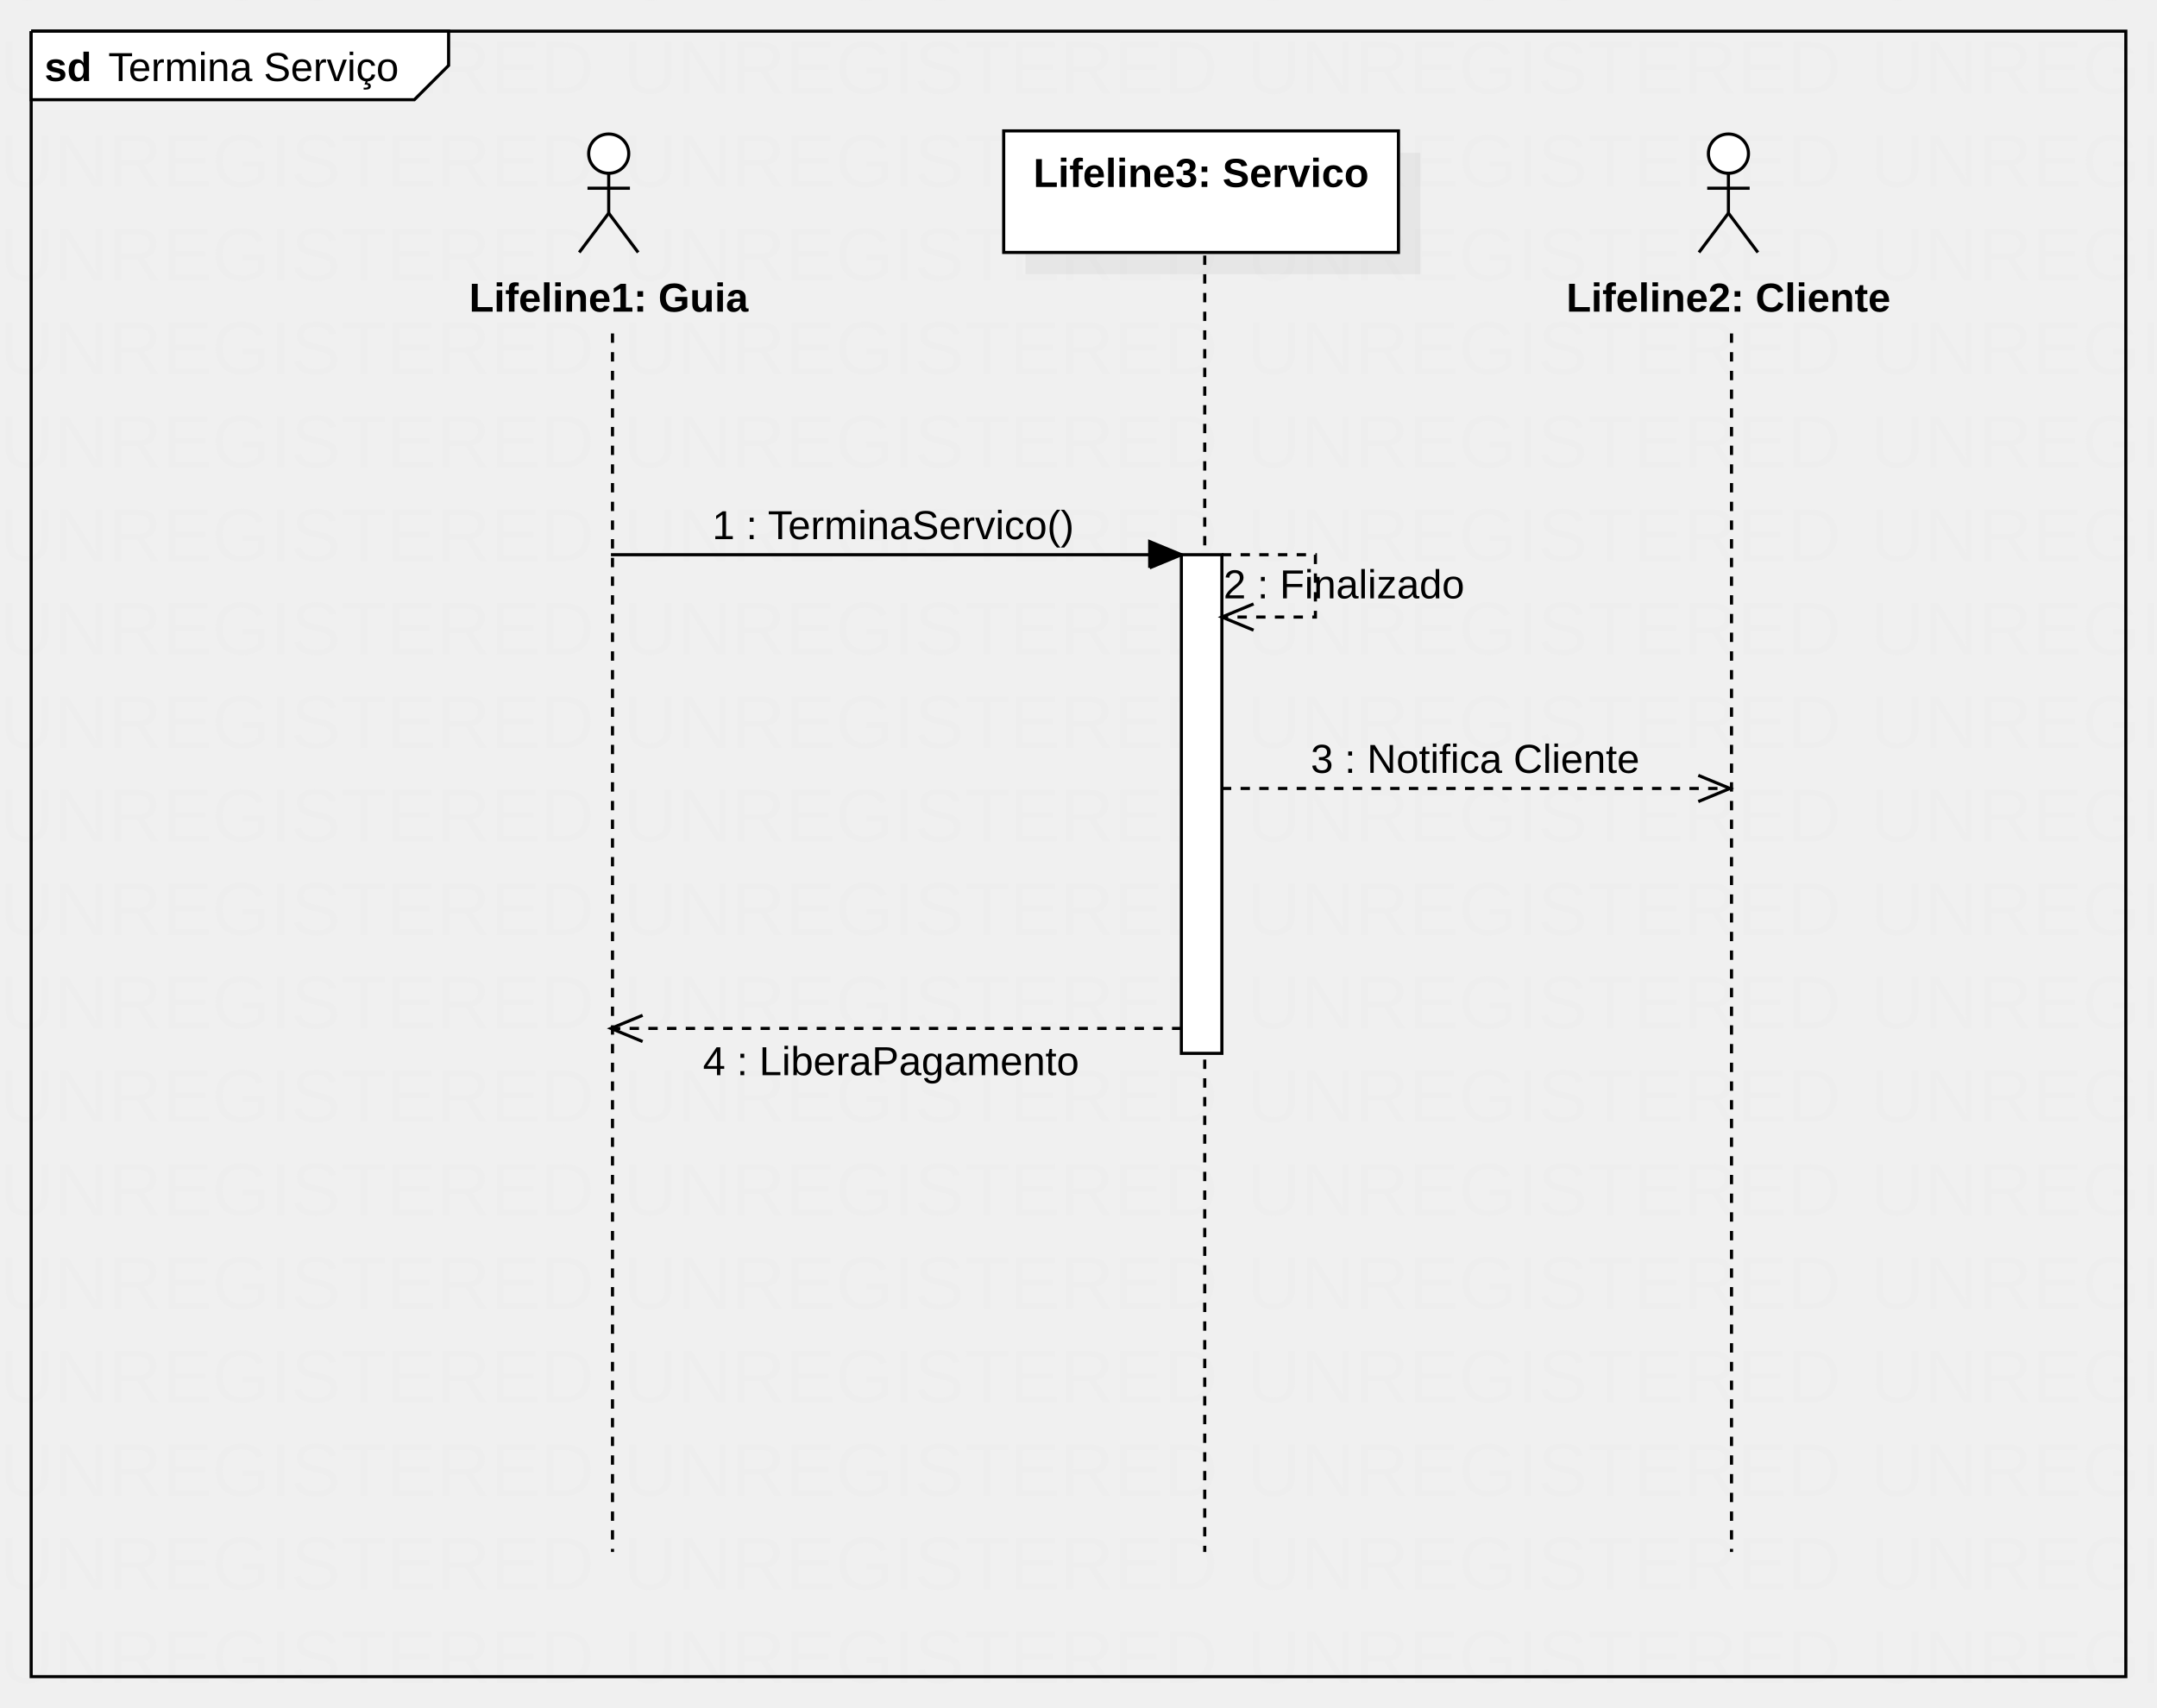
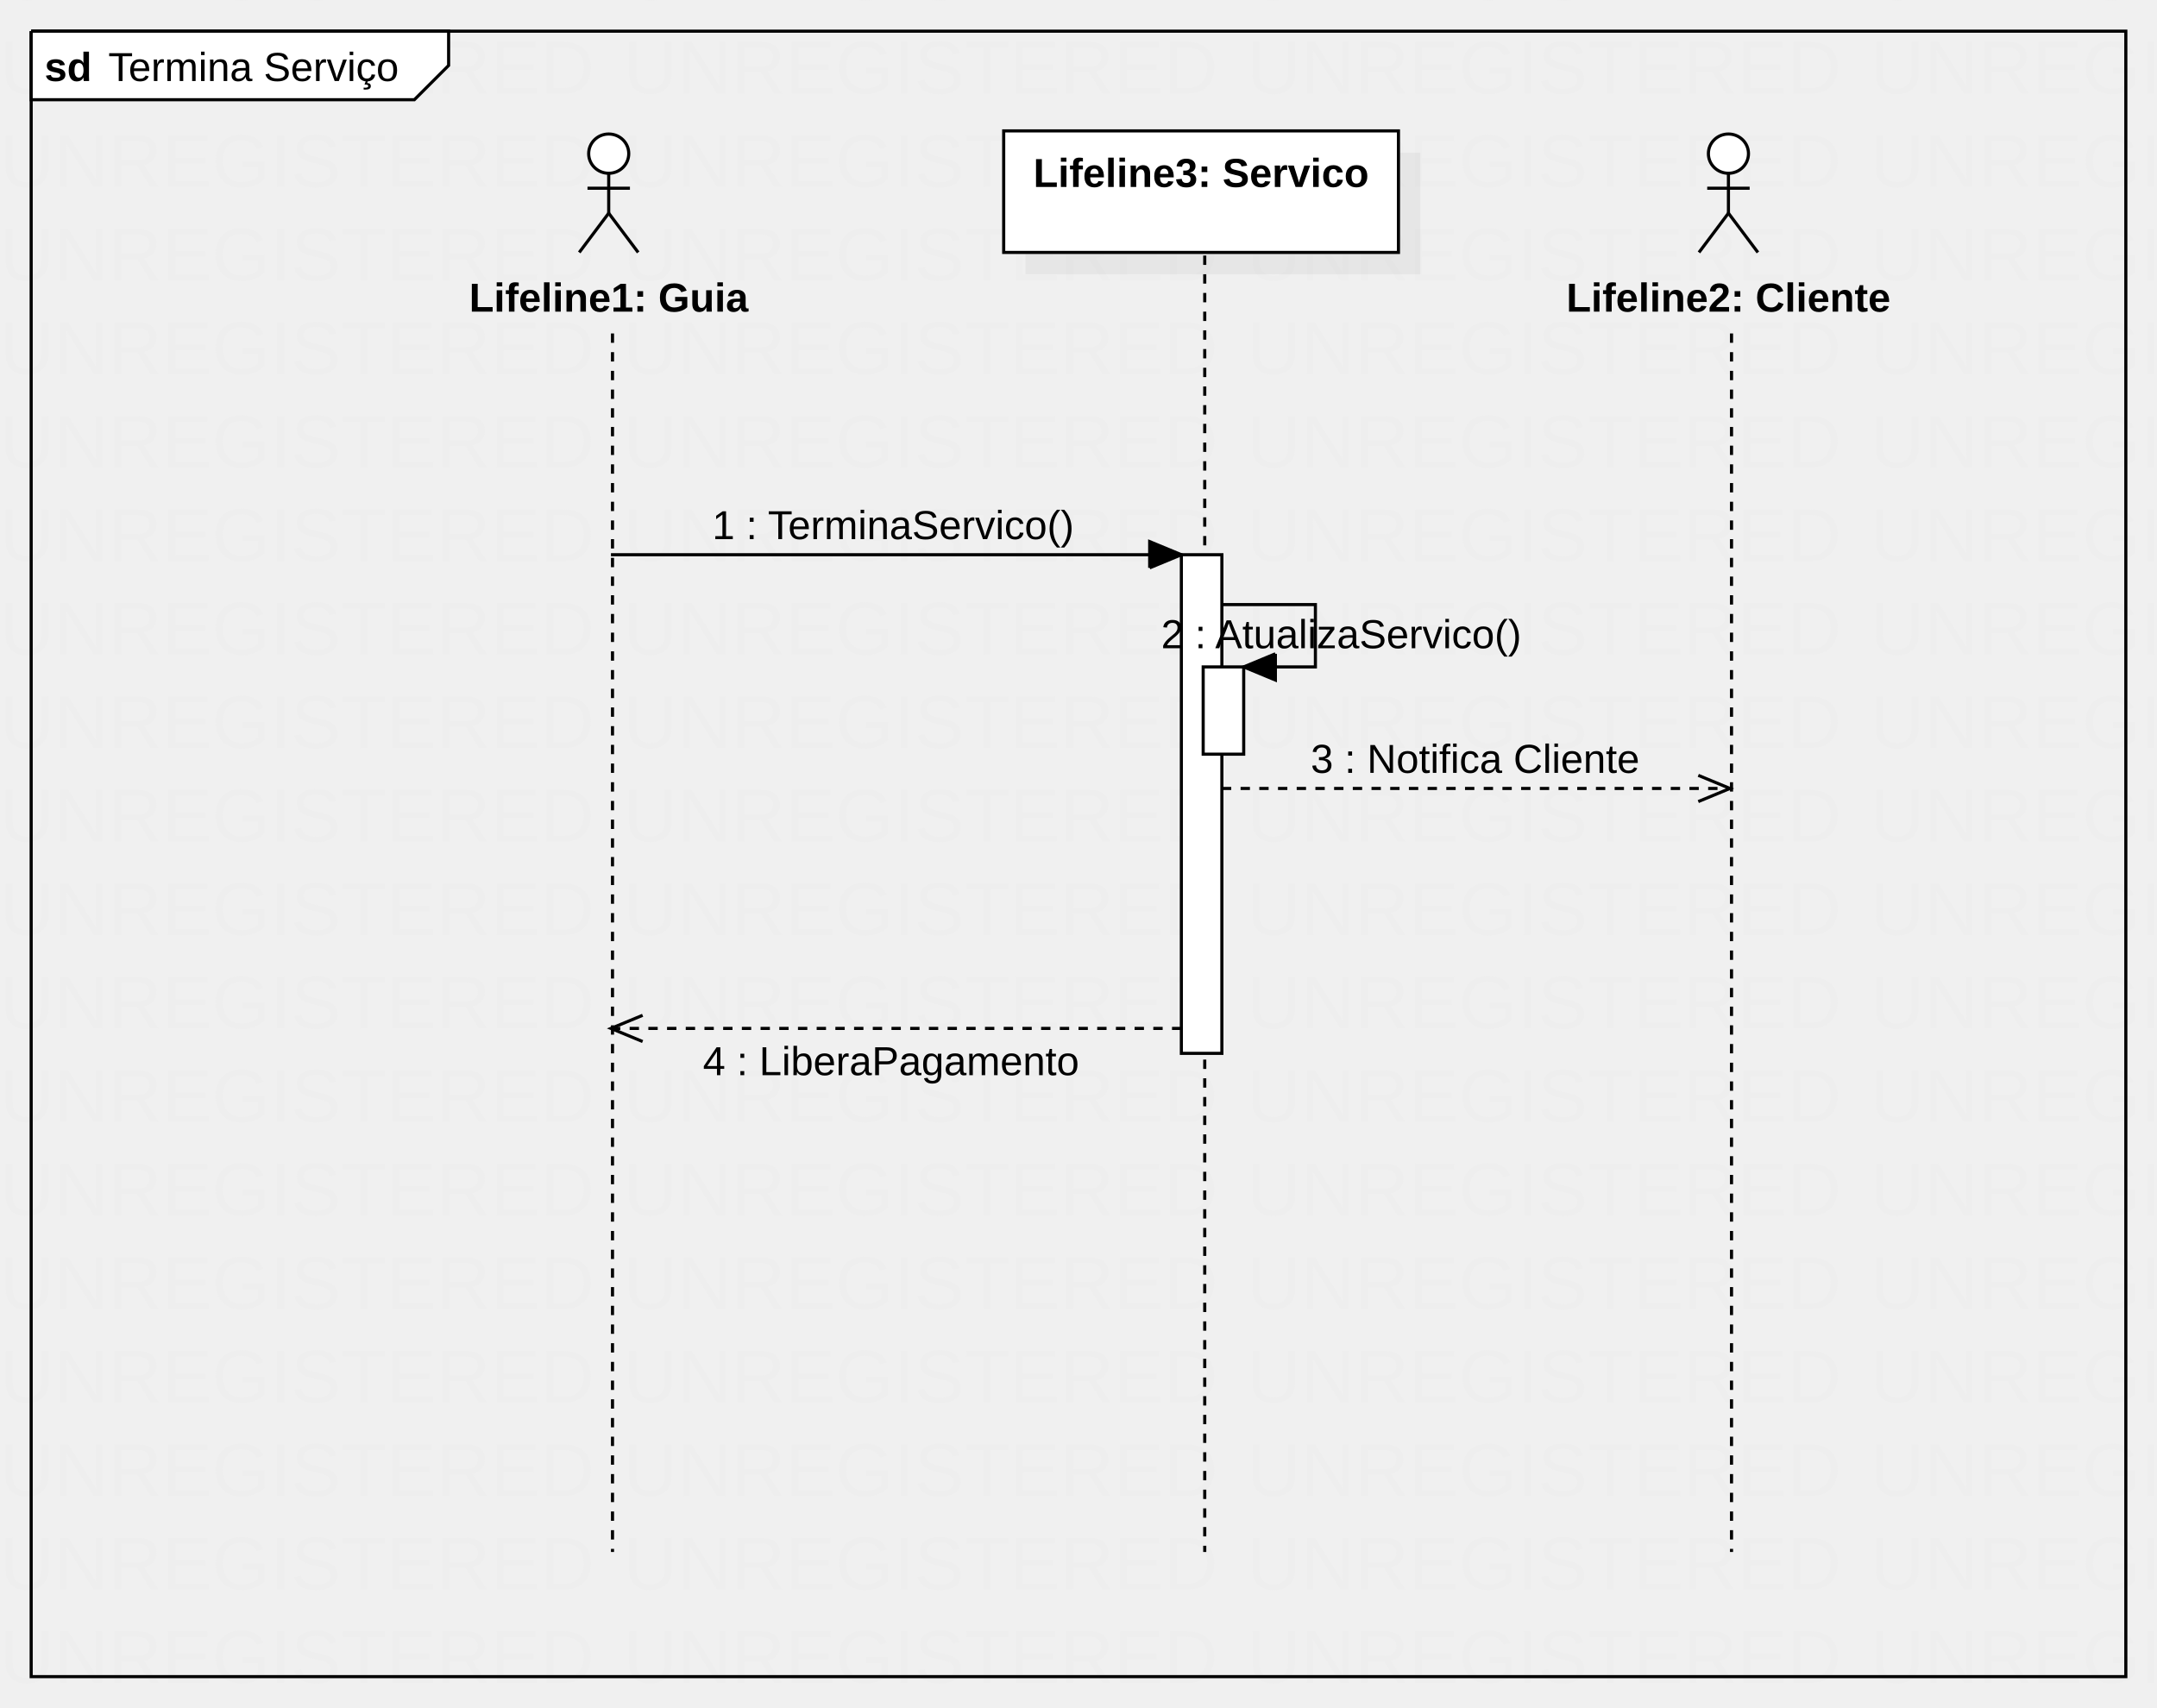
<svg xmlns="http://www.w3.org/2000/svg" version="1.1" width="692" height="548">
  <defs />
  <g>
    <text fill="#eeeeee" stroke="none" font-family="Arial" font-size="24px" font-style="normal" font-weight="normal" text-decoration="none" x="0" y="0">UNREGISTERED</text>
    <text fill="#eeeeee" stroke="none" font-family="Arial" font-size="24px" font-style="normal" font-weight="normal" text-decoration="none" x="0" y="30">UNREGISTERED</text>
    <text fill="#eeeeee" stroke="none" font-family="Arial" font-size="24px" font-style="normal" font-weight="normal" text-decoration="none" x="0" y="60">UNREGISTERED</text>
    <text fill="#eeeeee" stroke="none" font-family="Arial" font-size="24px" font-style="normal" font-weight="normal" text-decoration="none" x="0" y="90">UNREGISTERED</text>
    <text fill="#eeeeee" stroke="none" font-family="Arial" font-size="24px" font-style="normal" font-weight="normal" text-decoration="none" x="0" y="120">UNREGISTERED</text>
    <text fill="#eeeeee" stroke="none" font-family="Arial" font-size="24px" font-style="normal" font-weight="normal" text-decoration="none" x="0" y="150">UNREGISTERED</text>
    <text fill="#eeeeee" stroke="none" font-family="Arial" font-size="24px" font-style="normal" font-weight="normal" text-decoration="none" x="0" y="180">UNREGISTERED</text>
    <text fill="#eeeeee" stroke="none" font-family="Arial" font-size="24px" font-style="normal" font-weight="normal" text-decoration="none" x="0" y="210">UNREGISTERED</text>
    <text fill="#eeeeee" stroke="none" font-family="Arial" font-size="24px" font-style="normal" font-weight="normal" text-decoration="none" x="0" y="240">UNREGISTERED</text>
    <text fill="#eeeeee" stroke="none" font-family="Arial" font-size="24px" font-style="normal" font-weight="normal" text-decoration="none" x="0" y="270">UNREGISTERED</text>
    <text fill="#eeeeee" stroke="none" font-family="Arial" font-size="24px" font-style="normal" font-weight="normal" text-decoration="none" x="0" y="300">UNREGISTERED</text>
    <text fill="#eeeeee" stroke="none" font-family="Arial" font-size="24px" font-style="normal" font-weight="normal" text-decoration="none" x="0" y="330">UNREGISTERED</text>
    <text fill="#eeeeee" stroke="none" font-family="Arial" font-size="24px" font-style="normal" font-weight="normal" text-decoration="none" x="0" y="360">UNREGISTERED</text>
    <text fill="#eeeeee" stroke="none" font-family="Arial" font-size="24px" font-style="normal" font-weight="normal" text-decoration="none" x="0" y="390">UNREGISTERED</text>
    <text fill="#eeeeee" stroke="none" font-family="Arial" font-size="24px" font-style="normal" font-weight="normal" text-decoration="none" x="0" y="420">UNREGISTERED</text>
    <text fill="#eeeeee" stroke="none" font-family="Arial" font-size="24px" font-style="normal" font-weight="normal" text-decoration="none" x="0" y="450">UNREGISTERED</text>
    <text fill="#eeeeee" stroke="none" font-family="Arial" font-size="24px" font-style="normal" font-weight="normal" text-decoration="none" x="0" y="480">UNREGISTERED</text>
    <text fill="#eeeeee" stroke="none" font-family="Arial" font-size="24px" font-style="normal" font-weight="normal" text-decoration="none" x="0" y="510">UNREGISTERED</text>
    <text fill="#eeeeee" stroke="none" font-family="Arial" font-size="24px" font-style="normal" font-weight="normal" text-decoration="none" x="0" y="540">UNREGISTERED</text>
    <text fill="#eeeeee" stroke="none" font-family="Arial" font-size="24px" font-style="normal" font-weight="normal" text-decoration="none" x="200" y="0">UNREGISTERED</text>
    <text fill="#eeeeee" stroke="none" font-family="Arial" font-size="24px" font-style="normal" font-weight="normal" text-decoration="none" x="200" y="30">UNREGISTERED</text>
    <text fill="#eeeeee" stroke="none" font-family="Arial" font-size="24px" font-style="normal" font-weight="normal" text-decoration="none" x="200" y="60">UNREGISTERED</text>
    <text fill="#eeeeee" stroke="none" font-family="Arial" font-size="24px" font-style="normal" font-weight="normal" text-decoration="none" x="200" y="90">UNREGISTERED</text>
    <text fill="#eeeeee" stroke="none" font-family="Arial" font-size="24px" font-style="normal" font-weight="normal" text-decoration="none" x="200" y="120">UNREGISTERED</text>
    <text fill="#eeeeee" stroke="none" font-family="Arial" font-size="24px" font-style="normal" font-weight="normal" text-decoration="none" x="200" y="150">UNREGISTERED</text>
    <text fill="#eeeeee" stroke="none" font-family="Arial" font-size="24px" font-style="normal" font-weight="normal" text-decoration="none" x="200" y="180">UNREGISTERED</text>
    <text fill="#eeeeee" stroke="none" font-family="Arial" font-size="24px" font-style="normal" font-weight="normal" text-decoration="none" x="200" y="210">UNREGISTERED</text>
    <text fill="#eeeeee" stroke="none" font-family="Arial" font-size="24px" font-style="normal" font-weight="normal" text-decoration="none" x="200" y="240">UNREGISTERED</text>
    <text fill="#eeeeee" stroke="none" font-family="Arial" font-size="24px" font-style="normal" font-weight="normal" text-decoration="none" x="200" y="270">UNREGISTERED</text>
    <text fill="#eeeeee" stroke="none" font-family="Arial" font-size="24px" font-style="normal" font-weight="normal" text-decoration="none" x="200" y="300">UNREGISTERED</text>
    <text fill="#eeeeee" stroke="none" font-family="Arial" font-size="24px" font-style="normal" font-weight="normal" text-decoration="none" x="200" y="330">UNREGISTERED</text>
    <text fill="#eeeeee" stroke="none" font-family="Arial" font-size="24px" font-style="normal" font-weight="normal" text-decoration="none" x="200" y="360">UNREGISTERED</text>
    <text fill="#eeeeee" stroke="none" font-family="Arial" font-size="24px" font-style="normal" font-weight="normal" text-decoration="none" x="200" y="390">UNREGISTERED</text>
    <text fill="#eeeeee" stroke="none" font-family="Arial" font-size="24px" font-style="normal" font-weight="normal" text-decoration="none" x="200" y="420">UNREGISTERED</text>
    <text fill="#eeeeee" stroke="none" font-family="Arial" font-size="24px" font-style="normal" font-weight="normal" text-decoration="none" x="200" y="450">UNREGISTERED</text>
    <text fill="#eeeeee" stroke="none" font-family="Arial" font-size="24px" font-style="normal" font-weight="normal" text-decoration="none" x="200" y="480">UNREGISTERED</text>
    <text fill="#eeeeee" stroke="none" font-family="Arial" font-size="24px" font-style="normal" font-weight="normal" text-decoration="none" x="200" y="510">UNREGISTERED</text>
    <text fill="#eeeeee" stroke="none" font-family="Arial" font-size="24px" font-style="normal" font-weight="normal" text-decoration="none" x="200" y="540">UNREGISTERED</text>
    <text fill="#eeeeee" stroke="none" font-family="Arial" font-size="24px" font-style="normal" font-weight="normal" text-decoration="none" x="400" y="0">UNREGISTERED</text>
    <text fill="#eeeeee" stroke="none" font-family="Arial" font-size="24px" font-style="normal" font-weight="normal" text-decoration="none" x="400" y="30">UNREGISTERED</text>
    <text fill="#eeeeee" stroke="none" font-family="Arial" font-size="24px" font-style="normal" font-weight="normal" text-decoration="none" x="400" y="60">UNREGISTERED</text>
    <text fill="#eeeeee" stroke="none" font-family="Arial" font-size="24px" font-style="normal" font-weight="normal" text-decoration="none" x="400" y="90">UNREGISTERED</text>
    <text fill="#eeeeee" stroke="none" font-family="Arial" font-size="24px" font-style="normal" font-weight="normal" text-decoration="none" x="400" y="120">UNREGISTERED</text>
    <text fill="#eeeeee" stroke="none" font-family="Arial" font-size="24px" font-style="normal" font-weight="normal" text-decoration="none" x="400" y="150">UNREGISTERED</text>
    <text fill="#eeeeee" stroke="none" font-family="Arial" font-size="24px" font-style="normal" font-weight="normal" text-decoration="none" x="400" y="180">UNREGISTERED</text>
    <text fill="#eeeeee" stroke="none" font-family="Arial" font-size="24px" font-style="normal" font-weight="normal" text-decoration="none" x="400" y="210">UNREGISTERED</text>
    <text fill="#eeeeee" stroke="none" font-family="Arial" font-size="24px" font-style="normal" font-weight="normal" text-decoration="none" x="400" y="240">UNREGISTERED</text>
    <text fill="#eeeeee" stroke="none" font-family="Arial" font-size="24px" font-style="normal" font-weight="normal" text-decoration="none" x="400" y="270">UNREGISTERED</text>
    <text fill="#eeeeee" stroke="none" font-family="Arial" font-size="24px" font-style="normal" font-weight="normal" text-decoration="none" x="400" y="300">UNREGISTERED</text>
    <text fill="#eeeeee" stroke="none" font-family="Arial" font-size="24px" font-style="normal" font-weight="normal" text-decoration="none" x="400" y="330">UNREGISTERED</text>
    <text fill="#eeeeee" stroke="none" font-family="Arial" font-size="24px" font-style="normal" font-weight="normal" text-decoration="none" x="400" y="360">UNREGISTERED</text>
    <text fill="#eeeeee" stroke="none" font-family="Arial" font-size="24px" font-style="normal" font-weight="normal" text-decoration="none" x="400" y="390">UNREGISTERED</text>
    <text fill="#eeeeee" stroke="none" font-family="Arial" font-size="24px" font-style="normal" font-weight="normal" text-decoration="none" x="400" y="420">UNREGISTERED</text>
    <text fill="#eeeeee" stroke="none" font-family="Arial" font-size="24px" font-style="normal" font-weight="normal" text-decoration="none" x="400" y="450">UNREGISTERED</text>
    <text fill="#eeeeee" stroke="none" font-family="Arial" font-size="24px" font-style="normal" font-weight="normal" text-decoration="none" x="400" y="480">UNREGISTERED</text>
    <text fill="#eeeeee" stroke="none" font-family="Arial" font-size="24px" font-style="normal" font-weight="normal" text-decoration="none" x="400" y="510">UNREGISTERED</text>
    <text fill="#eeeeee" stroke="none" font-family="Arial" font-size="24px" font-style="normal" font-weight="normal" text-decoration="none" x="400" y="540">UNREGISTERED</text>
    <text fill="#eeeeee" stroke="none" font-family="Arial" font-size="24px" font-style="normal" font-weight="normal" text-decoration="none" x="600" y="0">UNREGISTERED</text>
    <text fill="#eeeeee" stroke="none" font-family="Arial" font-size="24px" font-style="normal" font-weight="normal" text-decoration="none" x="600" y="30">UNREGISTERED</text>
    <text fill="#eeeeee" stroke="none" font-family="Arial" font-size="24px" font-style="normal" font-weight="normal" text-decoration="none" x="600" y="60">UNREGISTERED</text>
    <text fill="#eeeeee" stroke="none" font-family="Arial" font-size="24px" font-style="normal" font-weight="normal" text-decoration="none" x="600" y="90">UNREGISTERED</text>
    <text fill="#eeeeee" stroke="none" font-family="Arial" font-size="24px" font-style="normal" font-weight="normal" text-decoration="none" x="600" y="120">UNREGISTERED</text>
    <text fill="#eeeeee" stroke="none" font-family="Arial" font-size="24px" font-style="normal" font-weight="normal" text-decoration="none" x="600" y="150">UNREGISTERED</text>
    <text fill="#eeeeee" stroke="none" font-family="Arial" font-size="24px" font-style="normal" font-weight="normal" text-decoration="none" x="600" y="180">UNREGISTERED</text>
    <text fill="#eeeeee" stroke="none" font-family="Arial" font-size="24px" font-style="normal" font-weight="normal" text-decoration="none" x="600" y="210">UNREGISTERED</text>
    <text fill="#eeeeee" stroke="none" font-family="Arial" font-size="24px" font-style="normal" font-weight="normal" text-decoration="none" x="600" y="240">UNREGISTERED</text>
    <text fill="#eeeeee" stroke="none" font-family="Arial" font-size="24px" font-style="normal" font-weight="normal" text-decoration="none" x="600" y="270">UNREGISTERED</text>
    <text fill="#eeeeee" stroke="none" font-family="Arial" font-size="24px" font-style="normal" font-weight="normal" text-decoration="none" x="600" y="300">UNREGISTERED</text>
    <text fill="#eeeeee" stroke="none" font-family="Arial" font-size="24px" font-style="normal" font-weight="normal" text-decoration="none" x="600" y="330">UNREGISTERED</text>
    <text fill="#eeeeee" stroke="none" font-family="Arial" font-size="24px" font-style="normal" font-weight="normal" text-decoration="none" x="600" y="360">UNREGISTERED</text>
    <text fill="#eeeeee" stroke="none" font-family="Arial" font-size="24px" font-style="normal" font-weight="normal" text-decoration="none" x="600" y="390">UNREGISTERED</text>
    <text fill="#eeeeee" stroke="none" font-family="Arial" font-size="24px" font-style="normal" font-weight="normal" text-decoration="none" x="600" y="420">UNREGISTERED</text>
    <text fill="#eeeeee" stroke="none" font-family="Arial" font-size="24px" font-style="normal" font-weight="normal" text-decoration="none" x="600" y="450">UNREGISTERED</text>
    <text fill="#eeeeee" stroke="none" font-family="Arial" font-size="24px" font-style="normal" font-weight="normal" text-decoration="none" x="600" y="480">UNREGISTERED</text>
    <text fill="#eeeeee" stroke="none" font-family="Arial" font-size="24px" font-style="normal" font-weight="normal" text-decoration="none" x="600" y="510">UNREGISTERED</text>
    <text fill="#eeeeee" stroke="none" font-family="Arial" font-size="24px" font-style="normal" font-weight="normal" text-decoration="none" x="600" y="540">UNREGISTERED</text>
    <g transform="translate(2,2) scale(1,1)">
      <path fill="none" stroke="#000000" d="M 8 8 L 680 8 L 680 536 L 8 536 L 8 8" stroke-miterlimit="10" />
    </g>
    <g transform="translate(2,2) scale(1,1)">
      <path fill="#ffffff" stroke="none" d="M 8 8 L 8 30 L 130.926 30 L 141.926 19 L 141.926 8 L 8 8" />
    </g>
    <g transform="translate(2,2) scale(1,1)">
      <path fill="none" stroke="#000000" d="M 8 8 L 8 30 L 130.926 30 L 141.926 19 L 141.926 8 L 8 8 L 8 8" stroke-miterlimit="10" />
    </g>
    <g transform="translate(2,2) scale(1,1)">
      <g>
        <path fill="none" stroke="none" />
        <text fill="#000000" stroke="none" font-family="Arial" font-size="13px" font-style="normal" font-weight="normal" text-decoration="none" x="32.73" y="24">Termina Serviço</text>
      </g>
    </g>
    <g transform="translate(2,2) scale(1,1)">
      <g>
        <path fill="none" stroke="none" />
        <text fill="#000000" stroke="none" font-family="Arial" font-size="13px" font-style="normal" font-weight="bold" text-decoration="none" x="12.28" y="24">sd</text>
      </g>
    </g>
    <g transform="translate(2,2) scale(1,1)">
      <path fill="#ffffff" stroke="none" d="M 186.857 47.3 C 186.857 43.821 189.735 41 193.286 41 C 196.837 41 199.715 43.821 199.715 47.3 C 199.715 50.779 196.837 53.6 193.286 53.6 C 189.735 53.6 186.857 50.779 186.857 47.3 Z" />
    </g>
    <g transform="translate(2,2) scale(1,1)">
      <path fill="none" stroke="#000000" d="M 186.857 47.3 C 186.857 43.821 189.735 41 193.286 41 C 196.837 41 199.715 43.821 199.715 47.3 C 199.715 50.779 196.837 53.6 193.286 53.6 C 189.735 53.6 186.857 50.779 186.857 47.3 Z" stroke-miterlimit="10" />
    </g>
    <g transform="translate(2,2) scale(1,1)">
      <path fill="none" stroke="#000000" d="M 193.286 53.6 L 193.286 66.4" stroke-miterlimit="10" />
    </g>
    <g transform="translate(2,2) scale(1,1)">
      <path fill="none" stroke="#000000" d="M 186.479 58.4 L 200.093 58.4" stroke-miterlimit="10" />
    </g>
    <g transform="translate(2,2) scale(1,1)">
      <path fill="none" stroke="#000000" d="M 193.286 66.4 L 183.831 79" stroke-miterlimit="10" />
    </g>
    <g transform="translate(2,2) scale(1,1)">
      <path fill="none" stroke="#000000" d="M 193.286 66.4 L 202.74 79" stroke-miterlimit="10" />
    </g>
    <g transform="translate(2,2) scale(1,1)">
      <g>
        <path fill="none" stroke="none" />
        <text fill="#000000" stroke="none" font-family="Arial" font-size="13px" font-style="normal" font-weight="bold" text-decoration="none" x="148.5" y="98">Lifeline1: Guia</text>
      </g>
    </g>
    <g transform="translate(2,2) scale(1,1)">
      <path fill="none" stroke="#000000" d="M 194.5 105 L 194.5 496" stroke-miterlimit="10" stroke-dasharray="3" />
    </g>
    <g transform="translate(2,2) scale(1,1)">
      <path fill="#ffffff" stroke="none" d="M 546.08 47.3 C 546.08 43.821 548.959 41 552.51 41 C 556.06 41 558.939 43.821 558.939 47.3 C 558.939 50.779 556.06 53.6 552.51 53.6 C 548.959 53.6 546.08 50.779 546.08 47.3 Z" />
    </g>
    <g transform="translate(2,2) scale(1,1)">
      <path fill="none" stroke="#000000" d="M 546.08 47.3 C 546.08 43.821 548.959 41 552.51 41 C 556.06 41 558.939 43.821 558.939 47.3 C 558.939 50.779 556.06 53.6 552.51 53.6 C 548.959 53.6 546.08 50.779 546.08 47.3 Z" stroke-miterlimit="10" />
    </g>
    <g transform="translate(2,2) scale(1,1)">
      <path fill="none" stroke="#000000" d="M 552.51 53.6 L 552.51 66.4" stroke-miterlimit="10" />
    </g>
    <g transform="translate(2,2) scale(1,1)">
      <path fill="none" stroke="#000000" d="M 545.702 58.4 L 559.317 58.4" stroke-miterlimit="10" />
    </g>
    <g transform="translate(2,2) scale(1,1)">
      <path fill="none" stroke="#000000" d="M 552.51 66.4 L 543.055 79" stroke-miterlimit="10" />
    </g>
    <g transform="translate(2,2) scale(1,1)">
      <path fill="none" stroke="#000000" d="M 552.51 66.4 L 561.964 79" stroke-miterlimit="10" />
    </g>
    <g transform="translate(2,2) scale(1,1)">
      <g>
        <path fill="none" stroke="none" />
        <text fill="#000000" stroke="none" font-family="Arial" font-size="13px" font-style="normal" font-weight="bold" text-decoration="none" x="500.5" y="98">Lifeline2: Cliente</text>
      </g>
    </g>
    <g transform="translate(2,2) scale(1,1)">
      <path fill="none" stroke="#000000" d="M 553.5 105 L 553.5 496" stroke-miterlimit="10" stroke-dasharray="3" />
    </g>
    <g transform="translate(2,2) scale(1,1)">
      <rect fill="#C0C0C0" stroke="none" x="327" y="47" width="126.65" height="39" opacity="0.2" />
    </g>
    <g transform="translate(2,2) scale(1,1)">
      <rect fill="#ffffff" stroke="none" x="320" y="40" width="126.65" height="39" />
    </g>
    <g transform="translate(2,2) scale(1,1)">
      <path fill="none" stroke="#000000" d="M 320 40 L 446.65 40 L 446.65 79 L 320 79 L 320 40 Z Z" stroke-miterlimit="10" />
    </g>
    <g transform="translate(2,2) scale(1,1)">
      <g>
        <path fill="none" stroke="none" />
        <text fill="#000000" stroke="none" font-family="Arial" font-size="13px" font-style="normal" font-weight="bold" text-decoration="none" x="329.5" y="58">Lifeline3: Servico</text>
      </g>
    </g>
    <g transform="translate(2,2) scale(1,1)">
      <path fill="none" stroke="#000000" d="M 384.5 80 L 384.5 496" stroke-miterlimit="10" stroke-dasharray="3" />
    </g>
    <g transform="translate(2,2) scale(1,1)">
      <path fill="none" stroke="#000000" d="M 194 176 L 377 176" stroke-miterlimit="10" />
    </g>
    <g transform="translate(2,2) scale(1,1)">
      <path fill="#000000" stroke="none" d="M 366.837 180.21 L 377 176 L 366.837 171.79" />
    </g>
    <g transform="translate(2,2) scale(1,1)">
      <path fill="none" stroke="#000000" d="M 366.837 180.21 L 377 176 L 366.837 171.79 L 366.837 180.21" stroke-miterlimit="10" />
    </g>
    <g transform="translate(2,2) scale(1,1)">
      <g>
        <path fill="none" stroke="none" />
        <text fill="#000000" stroke="none" font-family="Arial" font-size="13px" font-style="normal" font-weight="normal" text-decoration="none" x="226.5" y="171">1 : TerminaServico()</text>
      </g>
    </g>
    <g transform="translate(2,2) scale(1,1)">
      <rect fill="#ffffff" stroke="none" x="377" y="176" width="13" height="160" />
    </g>
    <g transform="translate(2,2) scale(1,1)">
      <path fill="none" stroke="#000000" d="M 377 176 L 390 176 L 390 336 L 377 336 L 377 176 Z Z" stroke-miterlimit="10" />
    </g>
    <g transform="translate(2,2) scale(1,1)">
-       <path fill="none" stroke="#000000" d="M 390 176 L 420 176 L 420 196 L 390 196" stroke-miterlimit="10" stroke-dasharray="3" />
-     </g>
-     <g transform="translate(2,2) scale(1,1)">
-       <path fill="none" stroke="#000000" d="M 400.163 191.79 L 390 196 L 400.163 200.21" stroke-miterlimit="10" />
-     </g>
-     <g transform="translate(2,2) scale(1,1)">
-       <g>
-         <path fill="none" stroke="none" />
-         <text fill="#000000" stroke="none" font-family="Arial" font-size="13px" font-style="normal" font-weight="normal" text-decoration="none" x="390.5" y="190">2 : Finalizado</text>
-       </g>
+       <path fill="none" stroke="#000000" d="M 390 192 L 420 192 L 420 212 L 397 212" stroke-miterlimit="10" />
+     </g>
+     <g transform="translate(2,2) scale(1,1)">
+       <path fill="#000000" stroke="none" d="M 407.163 207.79 L 397 212 L 407.163 216.21" />
+     </g>
+     <g transform="translate(2,2) scale(1,1)">
+       <path fill="none" stroke="#000000" d="M 407.163 207.79 L 397 212 L 407.163 216.21 L 407.163 207.79" stroke-miterlimit="10" />
+     </g>
+     <g transform="translate(2,2) scale(1,1)">
+       <g>
+         <path fill="none" stroke="none" />
+         <text fill="#000000" stroke="none" font-family="Arial" font-size="13px" font-style="normal" font-weight="normal" text-decoration="none" x="370.5" y="206">2 : AtualizaServico()</text>
+       </g>
+     </g>
+     <g transform="translate(2,2) scale(1,1)">
+       <rect fill="#ffffff" stroke="none" x="384" y="212" width="13" height="28" />
+     </g>
+     <g transform="translate(2,2) scale(1,1)">
+       <path fill="none" stroke="#000000" d="M 384 212 L 397 212 L 397 240 L 384 240 L 384 212 Z Z" stroke-miterlimit="10" />
    </g>
    <g transform="translate(2,2) scale(1,1)">
      <path fill="none" stroke="#000000" d="M 390 251 L 553 251" stroke-miterlimit="10" stroke-dasharray="3" />
    </g>
    <g transform="translate(2,2) scale(1,1)">
      <path fill="none" stroke="#000000" d="M 542.837 255.21 L 553 251 L 542.837 246.79" stroke-miterlimit="10" />
    </g>
    <g transform="translate(2,2) scale(1,1)">
      <g>
        <path fill="none" stroke="none" />
        <text fill="#000000" stroke="none" font-family="Arial" font-size="13px" font-style="normal" font-weight="normal" text-decoration="none" x="418.5" y="246">3 : Notifica Cliente</text>
      </g>
    </g>
    <g transform="translate(2,2) scale(1,1)">
      <path fill="none" stroke="#000000" d="M 377 328 L 194 328" stroke-miterlimit="10" stroke-dasharray="3" />
    </g>
    <g transform="translate(2,2) scale(1,1)">
      <path fill="none" stroke="#000000" d="M 204.163 323.79 L 194 328 L 204.163 332.21" stroke-miterlimit="10" />
    </g>
    <g transform="translate(2,2) scale(1,1)">
      <g>
        <path fill="none" stroke="none" />
        <text fill="#000000" stroke="none" font-family="Arial" font-size="13px" font-style="normal" font-weight="normal" text-decoration="none" x="223.5" y="343">4 : LiberaPagamento</text>
      </g>
    </g>
  </g>
</svg>
